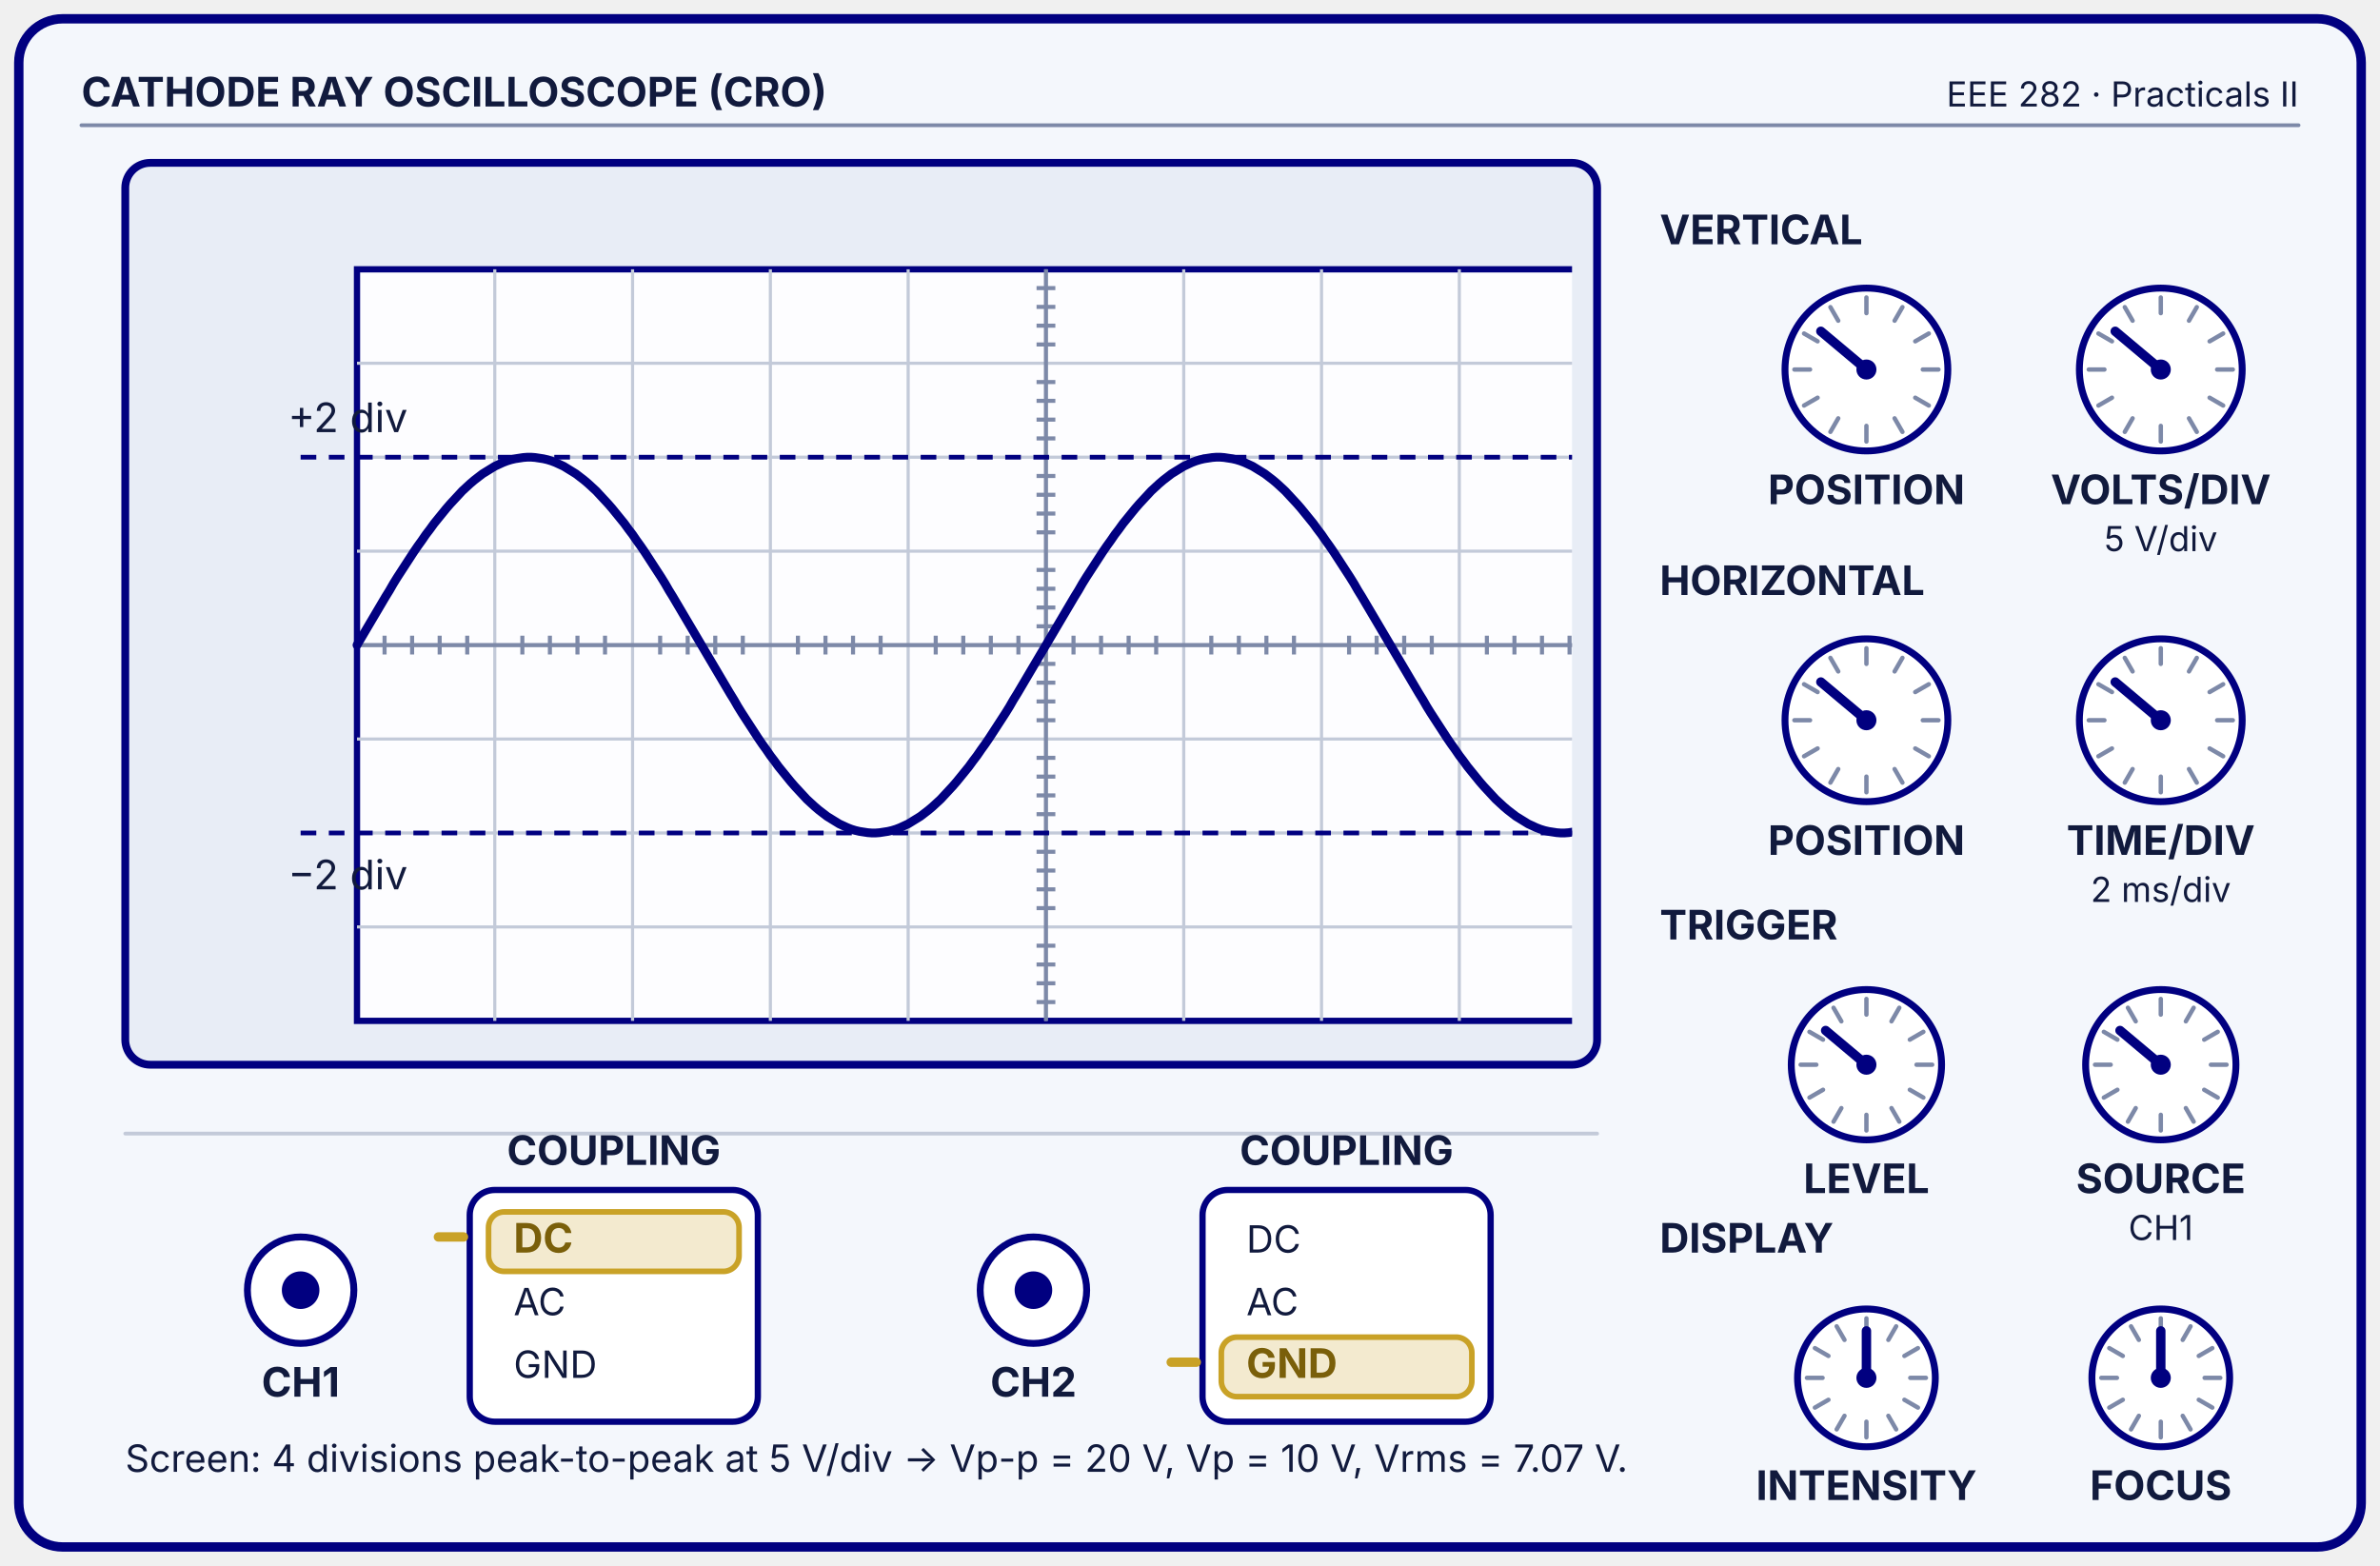
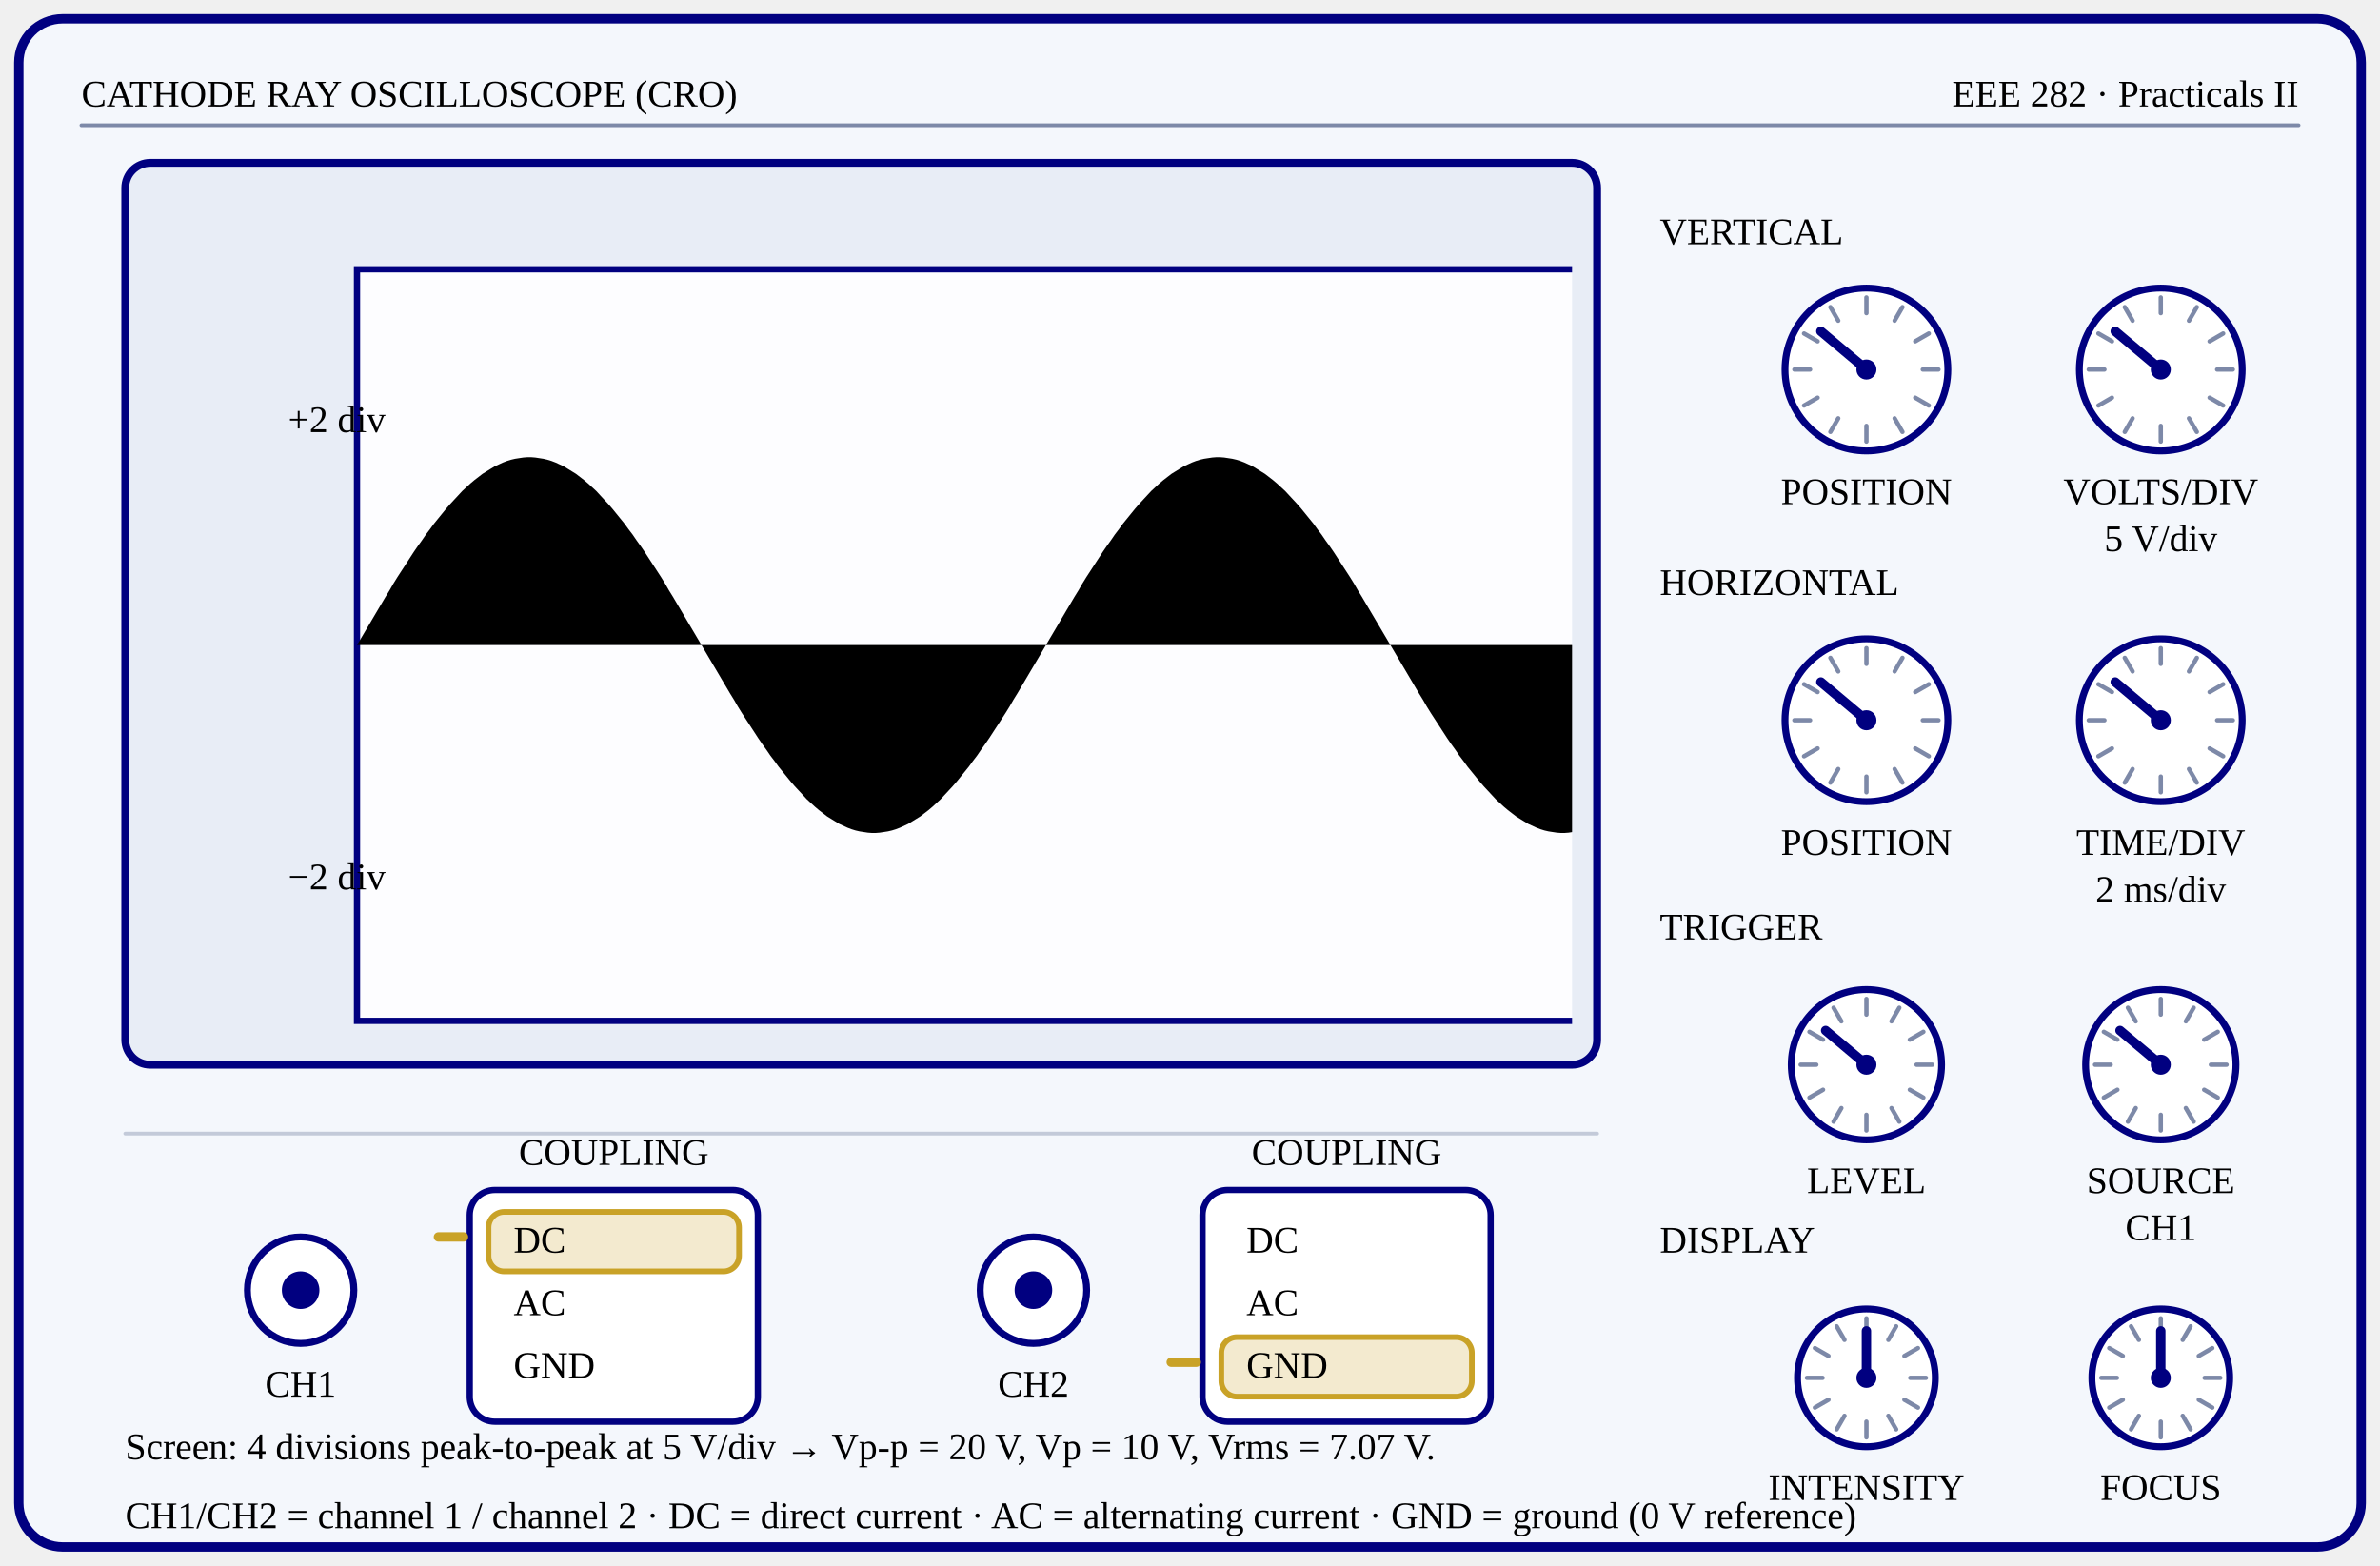
- <svg xmlns="http://www.w3.org/2000/svg" class="diagram-svg" width="760" height="500" viewBox="0 0 760 500" preserveAspectRatio="xMidYMid meet" role="img" aria-label="Full CRO showing a 4-division peak-to-peak trace at 5 V/div">
-   <style>
-  text{font-family:Inter,Arial,Helvetica,sans-serif;fill:#111a3d}
-  .gl{stroke:#c3cad9;stroke-width:1}.ax{stroke:#7d89a8;stroke-width:1.3}
-  .ac{fill:none;stroke:#B08A1B;stroke-width:2.2}
-  .t11{font-size:11px}.t12{font-size:12px}.t13{font-size:13px}.t15{font-size:15px}
-  .tb{font-size:13px;font-weight:700}.tg{font-size:13px;font-weight:700;fill:#7a5f0a}
-  .l{fill:none;stroke:#010080;stroke-width:2.4;stroke-linecap:round;stroke-linejoin:round}
-  .w{fill:none;stroke:#010080;stroke-width:2.8;stroke-linejoin:round;stroke-linecap:round}
-  .w2{fill:none;stroke:#a52a2a;stroke-width:2.6;stroke-linejoin:round;stroke-linecap:round}
-  .dm{fill:none;stroke:#010080;stroke-width:1.5;stroke-dasharray:5 4}
-  .dg{fill:none;stroke:#1e7a45;stroke-width:1.5;stroke-dasharray:6 4}
- </style>
+ <svg xmlns="http://www.w3.org/2000/svg" class="diagram-svg" viewBox="0 0 760 500" preserveAspectRatio="xMidYMid meet" role="img">
  <rect x="6" y="6" width="748" height="488" rx="14" fill="#f4f7fc" stroke="#010080" stroke-width="3" />
  <text class="tb" x="26" y="34">CATHODE RAY OSCILLOSCOPE (CRO)</text>
  <text class="t11" x="734" y="34" text-anchor="end">EEE 282 · Practicals II</text>
  <line x1="26" y1="40" x2="734" y2="40" stroke="#7d89a8" stroke-width="1.2" stroke-linecap="round" />
  <rect x="40" y="52" width="470" height="288" rx="8" fill="#e8edf6" stroke="#010080" stroke-width="2.5" />
  <svg x="48" y="60" width="454" height="272" viewBox="640 320" preserveAspectRatio="xMidYMid meet">
    <defs>
      <marker id="ah-q24" viewBox="0 0 10 10" refX="9" refY="5" markerWidth="7" markerHeight="7" orient="auto-start-reverse">
        <path d="M0,1 L9,5 L0,9 z" fill="#C9A227" />
      </marker>
      <marker id="ahn-q24" viewBox="0 0 10 10" refX="9" refY="5" markerWidth="7" markerHeight="7" orient="auto-start-reverse">
        <path d="M0,1 L9,5 L0,9 z" fill="#010080" />
      </marker>
      <marker id="ahs-q24" viewBox="0 0 10 10" refX="9" refY="5" markerWidth="7" markerHeight="7" orient="auto-start-reverse">
        <path d="M0,1 L9,5 L0,9 z" fill="#C9A227" />
      </marker>
      <marker id="ahsb-q24" viewBox="0 0 10 10" refX="1" refY="5" markerWidth="7" markerHeight="7" orient="auto-start-reverse">
        <path d="M10,1 L1,5 L10,9 z" fill="#C9A227" />
      </marker>
    </defs>
    <rect x="66" y="26" width="440" height="240" fill="#fdfdff" stroke="#010080" stroke-width="2" />
    <line class="gl" x1="110" y1="26" x2="110" y2="266" />
    <line class="gl" x1="154" y1="26" x2="154" y2="266" />
    <line class="gl" x1="198" y1="26" x2="198" y2="266" />
    <line class="gl" x1="242" y1="26" x2="242" y2="266" />
    <line class="gl" x1="286" y1="26" x2="286" y2="266" />
    <line class="gl" x1="330" y1="26" x2="330" y2="266" />
    <line class="gl" x1="374" y1="26" x2="374" y2="266" />
    <line class="gl" x1="418" y1="26" x2="418" y2="266" />
    <line class="gl" x1="462" y1="26" x2="462" y2="266" />
    <line class="gl" x1="66" y1="56" x2="506" y2="56" />
    <line class="gl" x1="66" y1="86" x2="506" y2="86" />
    <line class="gl" x1="66" y1="116" x2="506" y2="116" />
    <line class="gl" x1="66" y1="146" x2="506" y2="146" />
    <line class="gl" x1="66" y1="176" x2="506" y2="176" />
    <line class="gl" x1="66" y1="206" x2="506" y2="206" />
    <line class="gl" x1="66" y1="236" x2="506" y2="236" />
    <line class="ax" x1="66" y1="146" x2="506" y2="146" />
    <line class="ax" x1="286" y1="26" x2="286" y2="266" />
    <line class="ax" x1="74.8" y1="143" x2="74.8" y2="149" />
    <line class="ax" x1="83.6" y1="143" x2="83.6" y2="149" />
    <line class="ax" x1="92.4" y1="143" x2="92.4" y2="149" />
    <line class="ax" x1="101.2" y1="143" x2="101.2" y2="149" />
    <line class="ax" x1="118.8" y1="143" x2="118.8" y2="149" />
    <line class="ax" x1="127.6" y1="143" x2="127.6" y2="149" />
    <line class="ax" x1="136.4" y1="143" x2="136.4" y2="149" />
    <line class="ax" x1="145.2" y1="143" x2="145.2" y2="149" />
    <line class="ax" x1="162.8" y1="143" x2="162.8" y2="149" />
    <line class="ax" x1="171.6" y1="143" x2="171.6" y2="149" />
    <line class="ax" x1="180.4" y1="143" x2="180.4" y2="149" />
    <line class="ax" x1="189.2" y1="143" x2="189.2" y2="149" />
    <line class="ax" x1="206.8" y1="143" x2="206.8" y2="149" />
    <line class="ax" x1="215.6" y1="143" x2="215.6" y2="149" />
    <line class="ax" x1="224.4" y1="143" x2="224.4" y2="149" />
    <line class="ax" x1="233.2" y1="143" x2="233.2" y2="149" />
    <line class="ax" x1="250.8" y1="143" x2="250.8" y2="149" />
    <line class="ax" x1="259.6" y1="143" x2="259.6" y2="149" />
    <line class="ax" x1="268.4" y1="143" x2="268.4" y2="149" />
    <line class="ax" x1="277.2" y1="143" x2="277.2" y2="149" />
    <line class="ax" x1="294.8" y1="143" x2="294.8" y2="149" />
    <line class="ax" x1="303.6" y1="143" x2="303.6" y2="149" />
    <line class="ax" x1="312.4" y1="143" x2="312.4" y2="149" />
    <line class="ax" x1="321.2" y1="143" x2="321.2" y2="149" />
    <line class="ax" x1="338.8" y1="143" x2="338.8" y2="149" />
    <line class="ax" x1="347.6" y1="143" x2="347.6" y2="149" />
    <line class="ax" x1="356.4" y1="143" x2="356.4" y2="149" />
    <line class="ax" x1="365.2" y1="143" x2="365.2" y2="149" />
    <line class="ax" x1="382.8" y1="143" x2="382.8" y2="149" />
    <line class="ax" x1="391.6" y1="143" x2="391.6" y2="149" />
    <line class="ax" x1="400.4" y1="143" x2="400.4" y2="149" />
    <line class="ax" x1="409.2" y1="143" x2="409.2" y2="149" />
    <line class="ax" x1="426.8" y1="143" x2="426.8" y2="149" />
    <line class="ax" x1="435.6" y1="143" x2="435.6" y2="149" />
    <line class="ax" x1="444.4" y1="143" x2="444.4" y2="149" />
    <line class="ax" x1="453.2" y1="143" x2="453.2" y2="149" />
    <line class="ax" x1="470.8" y1="143" x2="470.8" y2="149" />
    <line class="ax" x1="479.6" y1="143" x2="479.6" y2="149" />
    <line class="ax" x1="488.4" y1="143" x2="488.4" y2="149" />
    <line class="ax" x1="497.2" y1="143" x2="497.2" y2="149" />
    <line class="ax" x1="283" y1="32" x2="289" y2="32" />
    <line class="ax" x1="283" y1="38" x2="289" y2="38" />
    <line class="ax" x1="283" y1="44" x2="289" y2="44" />
    <line class="ax" x1="283" y1="50" x2="289" y2="50" />
    <line class="ax" x1="283" y1="62" x2="289" y2="62" />
    <line class="ax" x1="283" y1="68" x2="289" y2="68" />
    <line class="ax" x1="283" y1="74" x2="289" y2="74" />
    <line class="ax" x1="283" y1="80" x2="289" y2="80" />
    <line class="ax" x1="283" y1="92" x2="289" y2="92" />
    <line class="ax" x1="283" y1="98" x2="289" y2="98" />
    <line class="ax" x1="283" y1="104" x2="289" y2="104" />
    <line class="ax" x1="283" y1="110" x2="289" y2="110" />
    <line class="ax" x1="283" y1="122" x2="289" y2="122" />
    <line class="ax" x1="283" y1="128" x2="289" y2="128" />
    <line class="ax" x1="283" y1="134" x2="289" y2="134" />
    <line class="ax" x1="283" y1="140" x2="289" y2="140" />
    <line class="ax" x1="283" y1="152" x2="289" y2="152" />
    <line class="ax" x1="283" y1="158" x2="289" y2="158" />
    <line class="ax" x1="283" y1="164" x2="289" y2="164" />
    <line class="ax" x1="283" y1="170" x2="289" y2="170" />
    <line class="ax" x1="283" y1="182" x2="289" y2="182" />
    <line class="ax" x1="283" y1="188" x2="289" y2="188" />
    <line class="ax" x1="283" y1="194" x2="289" y2="194" />
    <line class="ax" x1="283" y1="200" x2="289" y2="200" />
    <line class="ax" x1="283" y1="212" x2="289" y2="212" />
    <line class="ax" x1="283" y1="218" x2="289" y2="218" />
    <line class="ax" x1="283" y1="224" x2="289" y2="224" />
    <line class="ax" x1="283" y1="230" x2="289" y2="230" />
    <line class="ax" x1="283" y1="242" x2="289" y2="242" />
    <line class="ax" x1="283" y1="248" x2="289" y2="248" />
    <line class="ax" x1="283" y1="254" x2="289" y2="254" />
    <line class="ax" x1="283" y1="260" x2="289" y2="260" />
    <path class="w" d="M66.0 146.0 L67.3 143.8 L68.6 141.6 L69.9 139.4 L71.2 137.2 L72.5 135.0 L73.8 132.8 L75.1 130.6 L76.4 128.5 L77.6 126.4 L78.9 124.3 L80.2 122.3 L81.5 120.3 L82.8 118.3 L84.1 116.3 L85.4 114.4 L86.7 112.6 L88.0 110.7 L89.3 109.0 L90.6 107.2 L91.9 105.6 L93.2 104.0 L94.5 102.4 L95.8 100.9 L97.1 99.5 L98.4 98.1 L99.6 96.8 L100.9 95.6 L102.2 94.4 L103.5 93.3 L104.8 92.3 L106.1 91.3 L107.4 90.5 L108.7 89.7 L110.0 88.9 L111.3 88.3 L112.6 87.7 L113.9 87.2 L115.2 86.8 L116.5 86.5 L117.8 86.3 L119.1 86.1 L120.4 86.0 L121.6 86.0 L122.9 86.1 L124.2 86.3 L125.5 86.5 L126.8 86.8 L128.1 87.2 L129.4 87.7 L130.7 88.3 L132.0 88.9 L133.3 89.7 L134.6 90.5 L135.9 91.3 L137.2 92.3 L138.5 93.3 L139.8 94.4 L141.1 95.6 L142.4 96.8 L143.6 98.1 L144.9 99.5 L146.2 100.9 L147.5 102.4 L148.8 104.0 L150.1 105.6 L151.4 107.2 L152.7 109.0 L154.0 110.7 L155.3 112.6 L156.6 114.4 L157.9 116.3 L159.2 118.3 L160.5 120.3 L161.8 122.3 L163.1 124.3 L164.4 126.4 L165.6 128.5 L166.9 130.6 L168.2 132.8 L169.5 135.0 L170.8 137.2 L172.1 139.4 L173.4 141.6 L174.7 143.8 L176.0 146.0 L177.3 148.2 L178.6 150.4 L179.9 152.6 L181.2 154.8 L182.5 157.0 L183.8 159.2 L185.1 161.4 L186.4 163.5 L187.6 165.6 L188.9 167.7 L190.2 169.7 L191.5 171.7 L192.8 173.7 L194.1 175.7 L195.4 177.6 L196.7 179.4 L198.0 181.3 L199.3 183.0 L200.6 184.8 L201.9 186.4 L203.2 188.0 L204.5 189.6 L205.8 191.1 L207.1 192.5 L208.4 193.9 L209.6 195.2 L210.9 196.4 L212.2 197.6 L213.5 198.7 L214.8 199.7 L216.1 200.7 L217.4 201.5 L218.7 202.3 L220.0 203.1 L221.3 203.7 L222.6 204.3 L223.9 204.8 L225.2 205.2 L226.5 205.5 L227.8 205.7 L229.1 205.9 L230.4 206.0 L231.6 206.0 L232.9 205.9 L234.2 205.7 L235.5 205.5 L236.8 205.2 L238.1 204.8 L239.4 204.3 L240.7 203.7 L242.0 203.1 L243.3 202.3 L244.6 201.5 L245.9 200.7 L247.2 199.7 L248.5 198.7 L249.8 197.6 L251.1 196.4 L252.4 195.2 L253.6 193.9 L254.9 192.5 L256.2 191.1 L257.5 189.6 L258.8 188.0 L260.1 186.4 L261.4 184.8 L262.7 183.0 L264.0 181.3 L265.3 179.4 L266.6 177.6 L267.9 175.7 L269.2 173.7 L270.5 171.7 L271.8 169.7 L273.1 167.7 L274.4 165.6 L275.6 163.5 L276.9 161.4 L278.2 159.2 L279.5 157.0 L280.8 154.8 L282.1 152.6 L283.4 150.4 L284.7 148.2 L286.0 146.0 L287.3 143.8 L288.6 141.6 L289.9 139.4 L291.2 137.2 L292.5 135.0 L293.8 132.8 L295.1 130.6 L296.4 128.5 L297.6 126.4 L298.9 124.3 L300.2 122.3 L301.5 120.3 L302.8 118.3 L304.1 116.3 L305.4 114.4 L306.7 112.6 L308.0 110.7 L309.3 109.0 L310.6 107.2 L311.9 105.6 L313.2 104.0 L314.5 102.4 L315.8 100.9 L317.1 99.5 L318.4 98.1 L319.6 96.8 L320.9 95.6 L322.2 94.4 L323.5 93.3 L324.8 92.3 L326.1 91.3 L327.4 90.5 L328.7 89.7 L330.0 88.9 L331.3 88.3 L332.6 87.7 L333.9 87.2 L335.2 86.8 L336.5 86.5 L337.8 86.3 L339.1 86.1 L340.4 86.0 L341.6 86.0 L342.9 86.1 L344.2 86.3 L345.5 86.5 L346.8 86.8 L348.1 87.2 L349.4 87.7 L350.7 88.3 L352.0 88.9 L353.3 89.7 L354.6 90.5 L355.9 91.3 L357.2 92.3 L358.5 93.3 L359.8 94.4 L361.1 95.6 L362.4 96.8 L363.6 98.1 L364.9 99.5 L366.2 100.9 L367.5 102.4 L368.8 104.0 L370.1 105.6 L371.4 107.2 L372.7 109.0 L374.0 110.7 L375.3 112.6 L376.6 114.4 L377.9 116.3 L379.2 118.3 L380.5 120.3 L381.8 122.3 L383.1 124.3 L384.4 126.4 L385.6 128.5 L386.9 130.6 L388.2 132.8 L389.5 135.0 L390.8 137.2 L392.1 139.4 L393.4 141.6 L394.7 143.8 L396.0 146.0 L397.3 148.2 L398.6 150.4 L399.9 152.6 L401.2 154.8 L402.5 157.0 L403.8 159.2 L405.1 161.4 L406.4 163.5 L407.6 165.6 L408.9 167.7 L410.2 169.7 L411.5 171.7 L412.8 173.7 L414.1 175.7 L415.4 177.6 L416.7 179.4 L418.0 181.3 L419.3 183.0 L420.6 184.8 L421.9 186.4 L423.2 188.0 L424.5 189.6 L425.8 191.1 L427.1 192.5 L428.4 193.9 L429.6 195.2 L430.9 196.4 L432.2 197.6 L433.5 198.7 L434.8 199.7 L436.1 200.7 L437.4 201.5 L438.7 202.3 L440.0 203.1 L441.3 203.7 L442.6 204.3 L443.9 204.8 L445.2 205.2 L446.5 205.5 L447.8 205.7 L449.1 205.9 L450.4 206.0 L451.6 206.0 L452.9 205.9 L454.2 205.7 L455.5 205.5 L456.8 205.2 L458.1 204.8 L459.4 204.3 L460.7 203.7 L462.0 203.1 L463.3 202.3 L464.6 201.5 L465.9 200.7 L467.2 199.7 L468.5 198.7 L469.8 197.6 L471.1 196.4 L472.4 195.2 L473.6 193.9 L474.9 192.5 L476.2 191.1 L477.5 189.6 L478.8 188.0 L480.1 186.4 L481.4 184.8 L482.7 183.0 L484.0 181.3 L485.3 179.4 L486.6 177.6 L487.9 175.7 L489.2 173.7 L490.5 171.7 L491.8 169.7 L493.1 167.7 L494.4 165.6 L495.6 163.5 L496.9 161.4 L498.2 159.2 L499.5 157.0 L500.8 154.8 L502.1 152.6 L503.4 150.4 L504.7 148.2 L506.0 146.0" />
    <line class="dm" x1="48" y1="86" x2="524" y2="86" />
    <line class="dm" x1="48" y1="206" x2="524" y2="206" />
    <line class="ac" x1="536" y1="86" x2="536" y2="206" marker-end="url(#ahs-q24)" marker-start="url(#ahsb-q24)" />
    <text class="tg" x="546" y="140">Vp-p</text>
    <text class="tg" x="546" y="160">= 4 div</text>
    <text class="t13" x="44" y="78">+2 div</text>
    <text class="t13" x="44" y="224">−2 div</text>
    <text class="t13" x="476" y="164">0 V</text>
    <text class="tb" x="66" y="296">VOLTS/DIV = 5 V  ·  TIME/DIV = 2 ms  ·  probe ×1</text>
  </svg>
  <text class="tb" x="530" y="78">VERTICAL</text>
  <circle cx="596" cy="118" r="26" fill="#ffffff" stroke="#010080" stroke-width="2.2" />
  <line x1="580.412" y1="109" x2="576.081" y2="106.5" stroke="#7d89a8" stroke-width="1.4" stroke-linecap="round" />
  <line x1="587" y1="102.412" x2="584.5" y2="98.081" stroke="#7d89a8" stroke-width="1.4" stroke-linecap="round" />
  <line x1="596" y1="100" x2="596" y2="95" stroke="#7d89a8" stroke-width="1.4" stroke-linecap="round" />
  <line x1="605" y1="102.412" x2="607.5" y2="98.081" stroke="#7d89a8" stroke-width="1.4" stroke-linecap="round" />
  <line x1="611.588" y1="109" x2="615.919" y2="106.5" stroke="#7d89a8" stroke-width="1.4" stroke-linecap="round" />
  <line x1="614" y1="118" x2="619" y2="118" stroke="#7d89a8" stroke-width="1.4" stroke-linecap="round" />
  <line x1="611.588" y1="127" x2="615.919" y2="129.5" stroke="#7d89a8" stroke-width="1.4" stroke-linecap="round" />
  <line x1="605" y1="133.588" x2="607.5" y2="137.919" stroke="#7d89a8" stroke-width="1.4" stroke-linecap="round" />
  <line x1="596" y1="136" x2="596" y2="141" stroke="#7d89a8" stroke-width="1.4" stroke-linecap="round" />
  <line x1="587" y1="133.588" x2="584.5" y2="137.919" stroke="#7d89a8" stroke-width="1.4" stroke-linecap="round" />
  <line x1="580.412" y1="127" x2="576.081" y2="129.5" stroke="#7d89a8" stroke-width="1.4" stroke-linecap="round" />
  <line x1="578" y1="118" x2="573" y2="118" stroke="#7d89a8" stroke-width="1.4" stroke-linecap="round" />
  <line x1="596" y1="118" x2="581.445" y2="105.787" stroke="#010080" stroke-width="3" stroke-linecap="round" />
  <circle cx="596" cy="118" r="3.2" fill="#010080" />
  <text class="tb" x="596" y="161" text-anchor="middle">POSITION</text>
  <circle cx="690" cy="118" r="26" fill="#ffffff" stroke="#010080" stroke-width="2.2" />
  <line x1="674.412" y1="109" x2="670.081" y2="106.5" stroke="#7d89a8" stroke-width="1.4" stroke-linecap="round" />
  <line x1="681" y1="102.412" x2="678.5" y2="98.081" stroke="#7d89a8" stroke-width="1.4" stroke-linecap="round" />
  <line x1="690" y1="100" x2="690" y2="95" stroke="#7d89a8" stroke-width="1.4" stroke-linecap="round" />
  <line x1="699" y1="102.412" x2="701.5" y2="98.081" stroke="#7d89a8" stroke-width="1.4" stroke-linecap="round" />
  <line x1="705.588" y1="109" x2="709.919" y2="106.5" stroke="#7d89a8" stroke-width="1.4" stroke-linecap="round" />
  <line x1="708" y1="118" x2="713" y2="118" stroke="#7d89a8" stroke-width="1.4" stroke-linecap="round" />
  <line x1="705.588" y1="127" x2="709.919" y2="129.5" stroke="#7d89a8" stroke-width="1.4" stroke-linecap="round" />
  <line x1="699" y1="133.588" x2="701.5" y2="137.919" stroke="#7d89a8" stroke-width="1.4" stroke-linecap="round" />
  <line x1="690" y1="136" x2="690" y2="141" stroke="#7d89a8" stroke-width="1.4" stroke-linecap="round" />
  <line x1="681" y1="133.588" x2="678.5" y2="137.919" stroke="#7d89a8" stroke-width="1.4" stroke-linecap="round" />
  <line x1="674.412" y1="127" x2="670.081" y2="129.5" stroke="#7d89a8" stroke-width="1.4" stroke-linecap="round" />
  <line x1="672" y1="118" x2="667" y2="118" stroke="#7d89a8" stroke-width="1.4" stroke-linecap="round" />
  <line x1="690" y1="118" x2="675.445" y2="105.787" stroke="#010080" stroke-width="3" stroke-linecap="round" />
  <circle cx="690" cy="118" r="3.2" fill="#010080" />
  <text class="tb" x="690" y="161" text-anchor="middle">VOLTS/DIV</text>
  <text class="t11" x="690" y="176" text-anchor="middle">5 V/div</text>
  <text class="tb" x="530" y="190">HORIZONTAL</text>
  <circle cx="596" cy="230" r="26" fill="#ffffff" stroke="#010080" stroke-width="2.2" />
  <line x1="580.412" y1="221" x2="576.081" y2="218.5" stroke="#7d89a8" stroke-width="1.4" stroke-linecap="round" />
  <line x1="587" y1="214.412" x2="584.5" y2="210.081" stroke="#7d89a8" stroke-width="1.4" stroke-linecap="round" />
  <line x1="596" y1="212" x2="596" y2="207" stroke="#7d89a8" stroke-width="1.4" stroke-linecap="round" />
  <line x1="605" y1="214.412" x2="607.5" y2="210.081" stroke="#7d89a8" stroke-width="1.4" stroke-linecap="round" />
  <line x1="611.588" y1="221" x2="615.919" y2="218.5" stroke="#7d89a8" stroke-width="1.4" stroke-linecap="round" />
  <line x1="614" y1="230" x2="619" y2="230" stroke="#7d89a8" stroke-width="1.4" stroke-linecap="round" />
  <line x1="611.588" y1="239" x2="615.919" y2="241.5" stroke="#7d89a8" stroke-width="1.4" stroke-linecap="round" />
  <line x1="605" y1="245.588" x2="607.5" y2="249.919" stroke="#7d89a8" stroke-width="1.4" stroke-linecap="round" />
  <line x1="596" y1="248" x2="596" y2="253" stroke="#7d89a8" stroke-width="1.4" stroke-linecap="round" />
  <line x1="587" y1="245.588" x2="584.5" y2="249.919" stroke="#7d89a8" stroke-width="1.4" stroke-linecap="round" />
  <line x1="580.412" y1="239" x2="576.081" y2="241.5" stroke="#7d89a8" stroke-width="1.4" stroke-linecap="round" />
  <line x1="578" y1="230" x2="573" y2="230" stroke="#7d89a8" stroke-width="1.4" stroke-linecap="round" />
  <line x1="596" y1="230" x2="581.445" y2="217.787" stroke="#010080" stroke-width="3" stroke-linecap="round" />
  <circle cx="596" cy="230" r="3.2" fill="#010080" />
  <text class="tb" x="596" y="273" text-anchor="middle">POSITION</text>
  <circle cx="690" cy="230" r="26" fill="#ffffff" stroke="#010080" stroke-width="2.2" />
  <line x1="674.412" y1="221" x2="670.081" y2="218.5" stroke="#7d89a8" stroke-width="1.4" stroke-linecap="round" />
  <line x1="681" y1="214.412" x2="678.5" y2="210.081" stroke="#7d89a8" stroke-width="1.4" stroke-linecap="round" />
  <line x1="690" y1="212" x2="690" y2="207" stroke="#7d89a8" stroke-width="1.4" stroke-linecap="round" />
  <line x1="699" y1="214.412" x2="701.5" y2="210.081" stroke="#7d89a8" stroke-width="1.4" stroke-linecap="round" />
  <line x1="705.588" y1="221" x2="709.919" y2="218.5" stroke="#7d89a8" stroke-width="1.4" stroke-linecap="round" />
  <line x1="708" y1="230" x2="713" y2="230" stroke="#7d89a8" stroke-width="1.4" stroke-linecap="round" />
  <line x1="705.588" y1="239" x2="709.919" y2="241.5" stroke="#7d89a8" stroke-width="1.4" stroke-linecap="round" />
  <line x1="699" y1="245.588" x2="701.5" y2="249.919" stroke="#7d89a8" stroke-width="1.4" stroke-linecap="round" />
  <line x1="690" y1="248" x2="690" y2="253" stroke="#7d89a8" stroke-width="1.4" stroke-linecap="round" />
  <line x1="681" y1="245.588" x2="678.5" y2="249.919" stroke="#7d89a8" stroke-width="1.4" stroke-linecap="round" />
  <line x1="674.412" y1="239" x2="670.081" y2="241.5" stroke="#7d89a8" stroke-width="1.4" stroke-linecap="round" />
  <line x1="672" y1="230" x2="667" y2="230" stroke="#7d89a8" stroke-width="1.4" stroke-linecap="round" />
  <line x1="690" y1="230" x2="675.445" y2="217.787" stroke="#010080" stroke-width="3" stroke-linecap="round" />
  <circle cx="690" cy="230" r="3.2" fill="#010080" />
  <text class="tb" x="690" y="273" text-anchor="middle">TIME/DIV</text>
  <text class="t11" x="690" y="288" text-anchor="middle">2 ms/div</text>
  <text class="tb" x="530" y="300">TRIGGER</text>
  <circle cx="596" cy="340" r="24" fill="#ffffff" stroke="#010080" stroke-width="2.2" />
  <line x1="582.144" y1="332" x2="577.813" y2="329.5" stroke="#7d89a8" stroke-width="1.4" stroke-linecap="round" />
  <line x1="588" y1="326.144" x2="585.5" y2="321.813" stroke="#7d89a8" stroke-width="1.4" stroke-linecap="round" />
  <line x1="596" y1="324" x2="596" y2="319" stroke="#7d89a8" stroke-width="1.4" stroke-linecap="round" />
  <line x1="604" y1="326.144" x2="606.5" y2="321.813" stroke="#7d89a8" stroke-width="1.4" stroke-linecap="round" />
  <line x1="609.856" y1="332" x2="614.187" y2="329.5" stroke="#7d89a8" stroke-width="1.4" stroke-linecap="round" />
  <line x1="612" y1="340" x2="617" y2="340" stroke="#7d89a8" stroke-width="1.4" stroke-linecap="round" />
  <line x1="609.856" y1="348" x2="614.187" y2="350.5" stroke="#7d89a8" stroke-width="1.4" stroke-linecap="round" />
  <line x1="604" y1="353.856" x2="606.5" y2="358.187" stroke="#7d89a8" stroke-width="1.4" stroke-linecap="round" />
  <line x1="596" y1="356" x2="596" y2="361" stroke="#7d89a8" stroke-width="1.4" stroke-linecap="round" />
  <line x1="588" y1="353.856" x2="585.5" y2="358.187" stroke="#7d89a8" stroke-width="1.4" stroke-linecap="round" />
  <line x1="582.144" y1="348" x2="577.813" y2="350.5" stroke="#7d89a8" stroke-width="1.4" stroke-linecap="round" />
  <line x1="580" y1="340" x2="575" y2="340" stroke="#7d89a8" stroke-width="1.4" stroke-linecap="round" />
  <line x1="596" y1="340" x2="582.977" y2="329.073" stroke="#010080" stroke-width="3" stroke-linecap="round" />
  <circle cx="596" cy="340" r="3.2" fill="#010080" />
  <text class="tb" x="596" y="381" text-anchor="middle">LEVEL</text>
  <circle cx="690" cy="340" r="24" fill="#ffffff" stroke="#010080" stroke-width="2.2" />
  <line x1="676.144" y1="332" x2="671.813" y2="329.5" stroke="#7d89a8" stroke-width="1.4" stroke-linecap="round" />
  <line x1="682" y1="326.144" x2="679.5" y2="321.813" stroke="#7d89a8" stroke-width="1.4" stroke-linecap="round" />
  <line x1="690" y1="324" x2="690" y2="319" stroke="#7d89a8" stroke-width="1.4" stroke-linecap="round" />
  <line x1="698" y1="326.144" x2="700.5" y2="321.813" stroke="#7d89a8" stroke-width="1.4" stroke-linecap="round" />
  <line x1="703.856" y1="332" x2="708.187" y2="329.5" stroke="#7d89a8" stroke-width="1.4" stroke-linecap="round" />
  <line x1="706" y1="340" x2="711" y2="340" stroke="#7d89a8" stroke-width="1.4" stroke-linecap="round" />
  <line x1="703.856" y1="348" x2="708.187" y2="350.5" stroke="#7d89a8" stroke-width="1.4" stroke-linecap="round" />
  <line x1="698" y1="353.856" x2="700.5" y2="358.187" stroke="#7d89a8" stroke-width="1.4" stroke-linecap="round" />
  <line x1="690" y1="356" x2="690" y2="361" stroke="#7d89a8" stroke-width="1.4" stroke-linecap="round" />
  <line x1="682" y1="353.856" x2="679.5" y2="358.187" stroke="#7d89a8" stroke-width="1.4" stroke-linecap="round" />
  <line x1="676.144" y1="348" x2="671.813" y2="350.5" stroke="#7d89a8" stroke-width="1.4" stroke-linecap="round" />
  <line x1="674" y1="340" x2="669" y2="340" stroke="#7d89a8" stroke-width="1.4" stroke-linecap="round" />
  <line x1="690" y1="340" x2="676.977" y2="329.073" stroke="#010080" stroke-width="3" stroke-linecap="round" />
  <circle cx="690" cy="340" r="3.2" fill="#010080" />
  <text class="tb" x="690" y="381" text-anchor="middle">SOURCE</text>
  <text class="t11" x="690" y="396" text-anchor="middle">CH1</text>
  <text class="tb" x="530" y="400">DISPLAY</text>
  <circle cx="596" cy="440" r="22" fill="#ffffff" stroke="#010080" stroke-width="2.2" />
  <line x1="583.876" y1="433" x2="579.546" y2="430.5" stroke="#7d89a8" stroke-width="1.4" stroke-linecap="round" />
  <line x1="589" y1="427.876" x2="586.5" y2="423.546" stroke="#7d89a8" stroke-width="1.4" stroke-linecap="round" />
  <line x1="596" y1="426" x2="596" y2="421" stroke="#7d89a8" stroke-width="1.4" stroke-linecap="round" />
  <line x1="603" y1="427.876" x2="605.5" y2="423.546" stroke="#7d89a8" stroke-width="1.4" stroke-linecap="round" />
  <line x1="608.124" y1="433" x2="612.454" y2="430.5" stroke="#7d89a8" stroke-width="1.4" stroke-linecap="round" />
  <line x1="610" y1="440" x2="615" y2="440" stroke="#7d89a8" stroke-width="1.4" stroke-linecap="round" />
  <line x1="608.124" y1="447" x2="612.454" y2="449.5" stroke="#7d89a8" stroke-width="1.4" stroke-linecap="round" />
  <line x1="603" y1="452.124" x2="605.5" y2="456.454" stroke="#7d89a8" stroke-width="1.4" stroke-linecap="round" />
  <line x1="596" y1="454" x2="596" y2="459" stroke="#7d89a8" stroke-width="1.4" stroke-linecap="round" />
  <line x1="589" y1="452.124" x2="586.5" y2="456.454" stroke="#7d89a8" stroke-width="1.4" stroke-linecap="round" />
  <line x1="583.876" y1="447" x2="579.546" y2="449.5" stroke="#7d89a8" stroke-width="1.4" stroke-linecap="round" />
  <line x1="582" y1="440" x2="577" y2="440" stroke="#7d89a8" stroke-width="1.4" stroke-linecap="round" />
  <line x1="596" y1="440" x2="596" y2="425" stroke="#010080" stroke-width="3" stroke-linecap="round" />
  <circle cx="596" cy="440" r="3.2" fill="#010080" />
  <text class="tb" x="596" y="479" text-anchor="middle">INTENSITY</text>
  <circle cx="690" cy="440" r="22" fill="#ffffff" stroke="#010080" stroke-width="2.2" />
  <line x1="677.876" y1="433" x2="673.546" y2="430.5" stroke="#7d89a8" stroke-width="1.4" stroke-linecap="round" />
  <line x1="683" y1="427.876" x2="680.5" y2="423.546" stroke="#7d89a8" stroke-width="1.4" stroke-linecap="round" />
  <line x1="690" y1="426" x2="690" y2="421" stroke="#7d89a8" stroke-width="1.4" stroke-linecap="round" />
  <line x1="697" y1="427.876" x2="699.5" y2="423.546" stroke="#7d89a8" stroke-width="1.4" stroke-linecap="round" />
  <line x1="702.124" y1="433" x2="706.454" y2="430.5" stroke="#7d89a8" stroke-width="1.4" stroke-linecap="round" />
  <line x1="704" y1="440" x2="709" y2="440" stroke="#7d89a8" stroke-width="1.4" stroke-linecap="round" />
  <line x1="702.124" y1="447" x2="706.454" y2="449.5" stroke="#7d89a8" stroke-width="1.4" stroke-linecap="round" />
  <line x1="697" y1="452.124" x2="699.5" y2="456.454" stroke="#7d89a8" stroke-width="1.4" stroke-linecap="round" />
  <line x1="690" y1="454" x2="690" y2="459" stroke="#7d89a8" stroke-width="1.4" stroke-linecap="round" />
  <line x1="683" y1="452.124" x2="680.5" y2="456.454" stroke="#7d89a8" stroke-width="1.4" stroke-linecap="round" />
  <line x1="677.876" y1="447" x2="673.546" y2="449.5" stroke="#7d89a8" stroke-width="1.4" stroke-linecap="round" />
  <line x1="676" y1="440" x2="671" y2="440" stroke="#7d89a8" stroke-width="1.4" stroke-linecap="round" />
  <line x1="690" y1="440" x2="690" y2="425" stroke="#010080" stroke-width="3" stroke-linecap="round" />
  <circle cx="690" cy="440" r="3.2" fill="#010080" />
  <text class="tb" x="690" y="479" text-anchor="middle">FOCUS</text>
  <line x1="40" y1="362" x2="510" y2="362" stroke="#c3cad9" stroke-width="1.2" stroke-linecap="round" />
  <circle cx="96" cy="412" r="17" fill="#ffffff" stroke="#010080" stroke-width="2.2" />
  <circle cx="96" cy="412" r="6" fill="#010080" />
  <text class="tb" x="96" y="446" text-anchor="middle">CH1</text>
  <rect x="150" y="380" width="92" height="74" rx="8" fill="#ffffff" stroke="#010080" stroke-width="2" />
  <text class="tb" x="196" y="372" text-anchor="middle">COUPLING</text>
  <rect x="156" y="387" width="80" height="19" rx="5" fill="rgba(201,162,39,0.22)" stroke="#C9A227" stroke-width="1.8" />
  <text class="tg" x="164" y="400">DC</text>
  <text class="t12" x="164" y="420">AC</text>
  <text class="t12" x="164" y="440">GND</text>
  <line x1="140" y1="395" x2="148" y2="395" stroke="#C9A227" stroke-width="3" stroke-linecap="round" />
  <circle cx="330" cy="412" r="17" fill="#ffffff" stroke="#010080" stroke-width="2.2" />
  <circle cx="330" cy="412" r="6" fill="#010080" />
  <text class="tb" x="330" y="446" text-anchor="middle">CH2</text>
  <rect x="384" y="380" width="92" height="74" rx="8" fill="#ffffff" stroke="#010080" stroke-width="2" />
  <text class="tb" x="430" y="372" text-anchor="middle">COUPLING</text>
  <text class="t12" x="398" y="400">DC</text>
  <text class="t12" x="398" y="420">AC</text>
  <rect x="390" y="427" width="80" height="19" rx="5" fill="rgba(201,162,39,0.22)" stroke="#C9A227" stroke-width="1.8" />
  <text class="tg" x="398" y="440">GND</text>
  <line x1="374" y1="435" x2="382" y2="435" stroke="#C9A227" stroke-width="3" stroke-linecap="round" />
-   <text class="t12" x="40" y="470">Screen: 4 divisions peak-to-peak at 5 V/div → Vp-p = 20 V, Vp = 10 V, Vrms = 7.07 V.</text>
+   <text class="t12" x="40" y="466">Screen: 4 divisions peak-to-peak at 5 V/div → Vp-p = 20 V, Vp = 10 V, Vrms = 7.07 V.</text>
+   <text class="t10" x="40" y="488">CH1/CH2 = channel 1 / channel 2   ·   DC = direct current   ·   AC = alternating current   ·   GND = ground (0 V reference)</text>
</svg>
